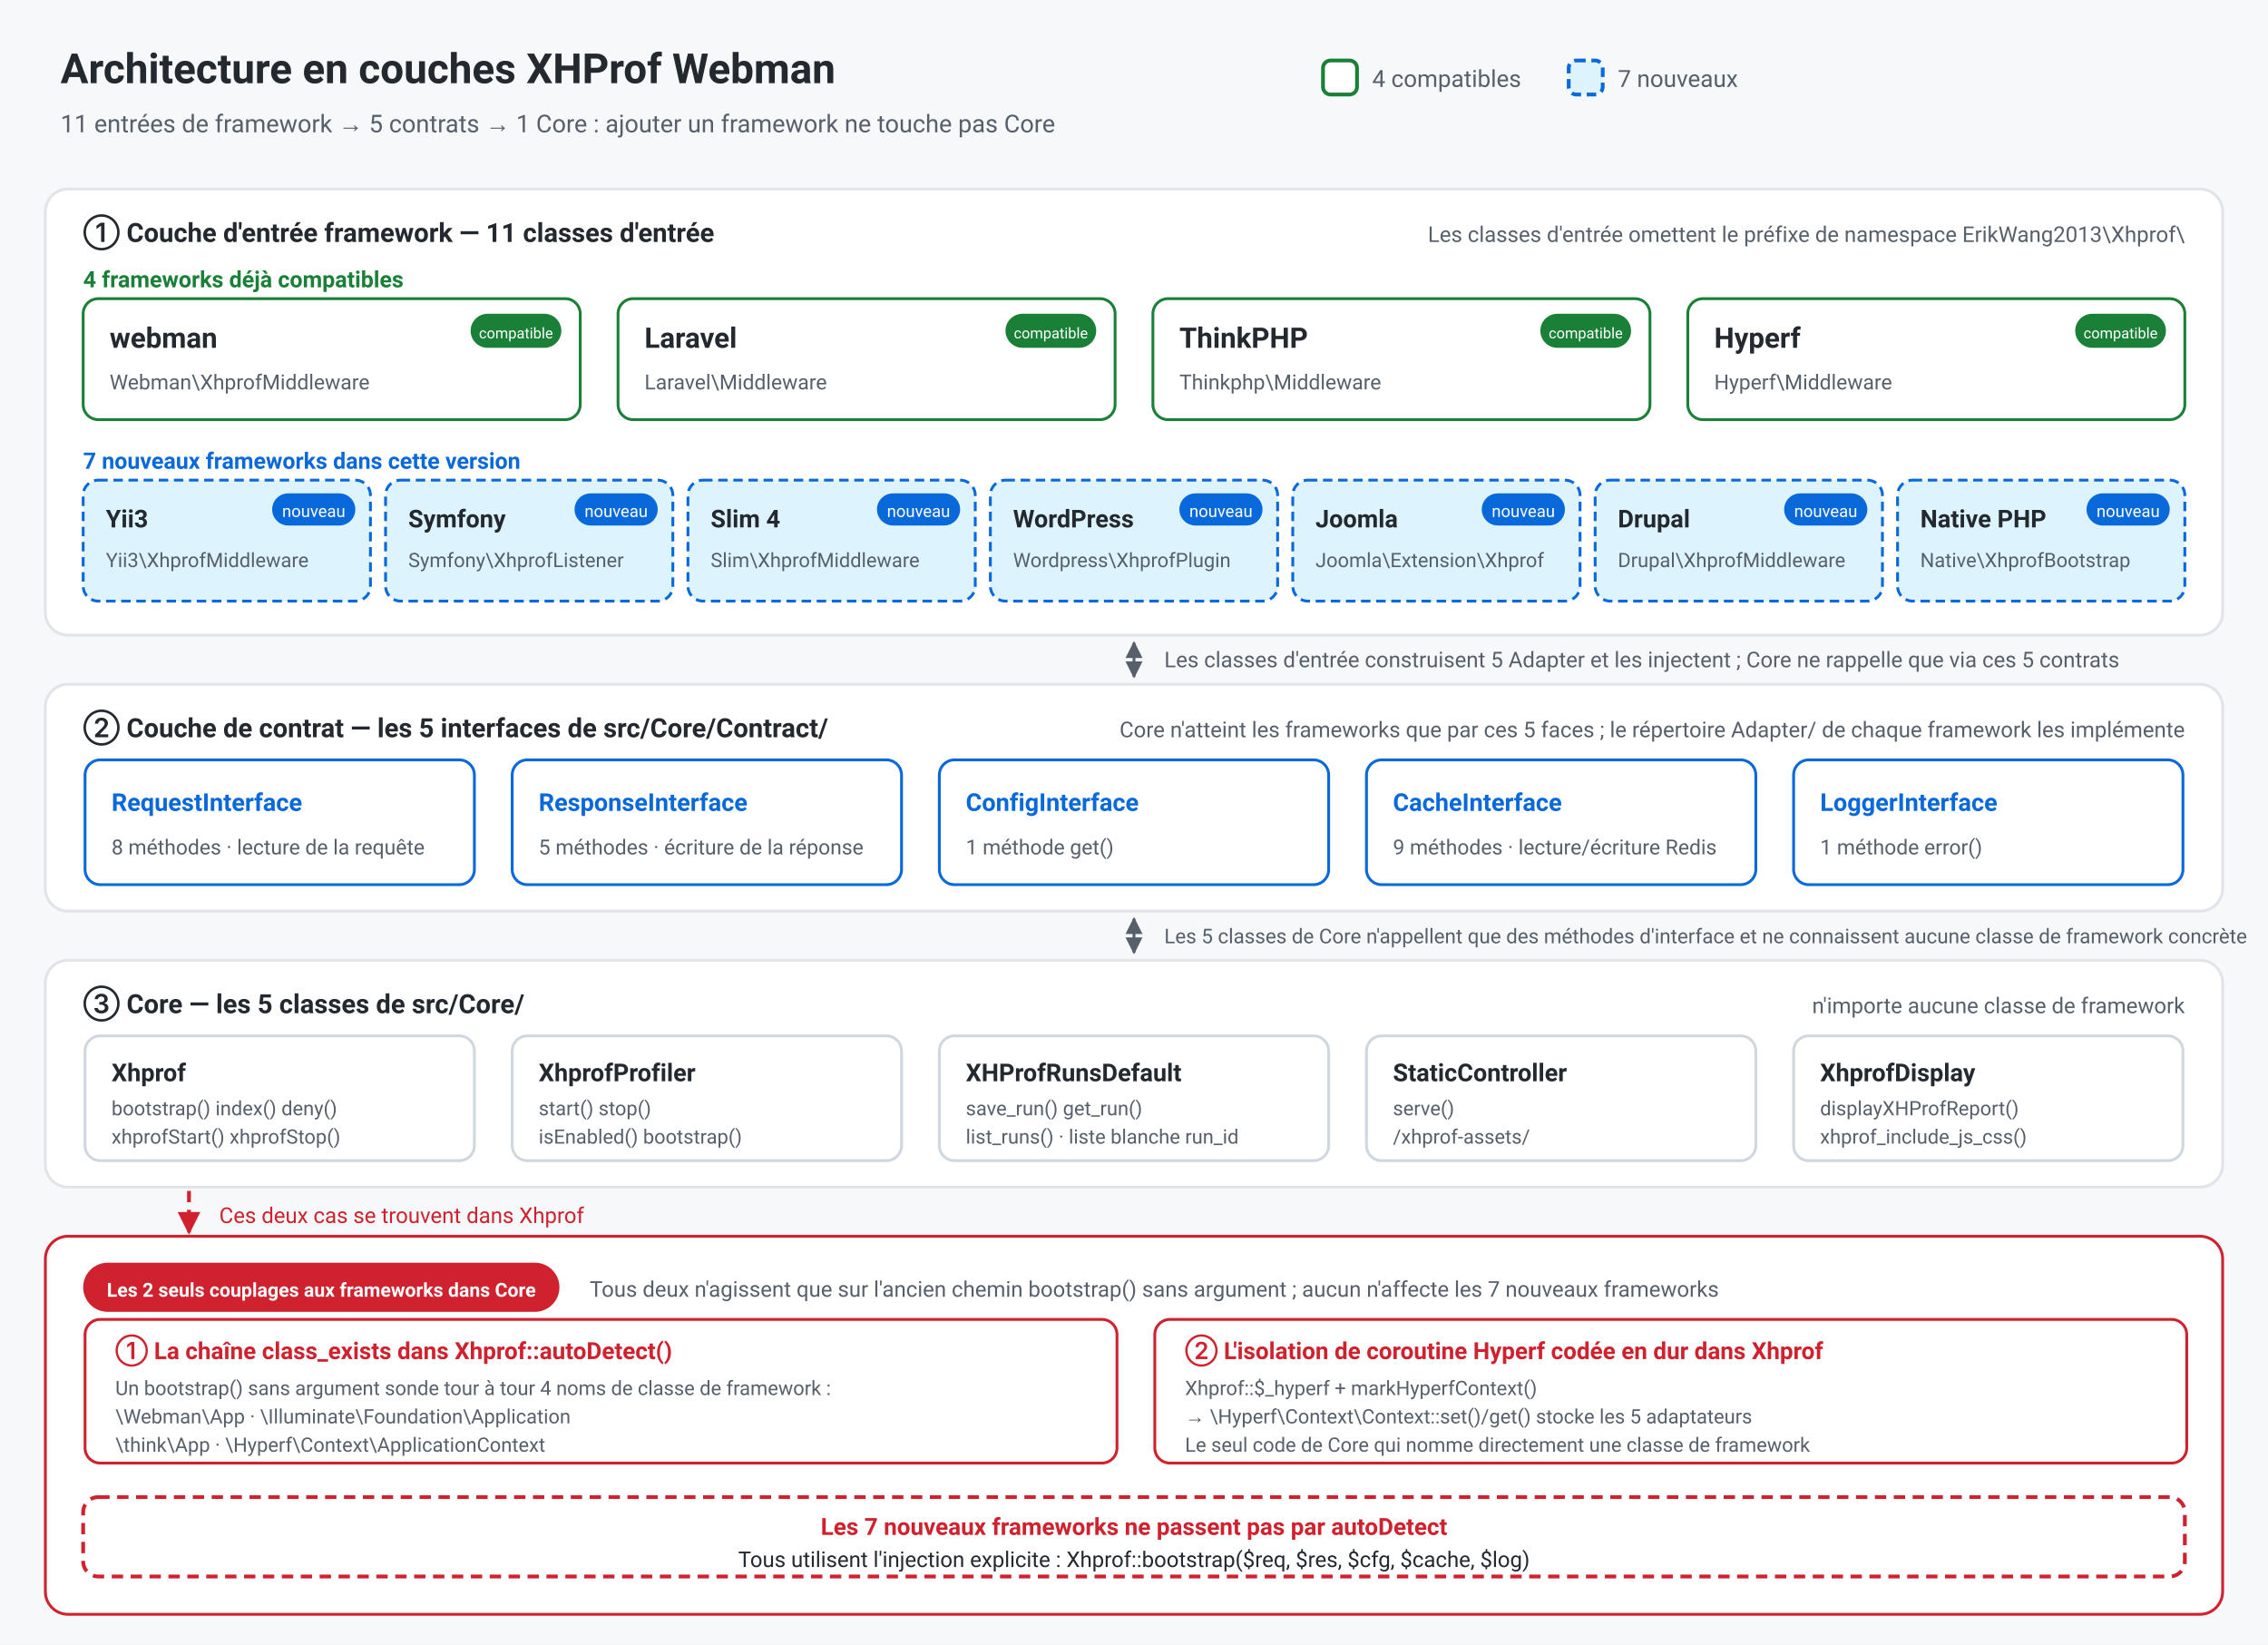
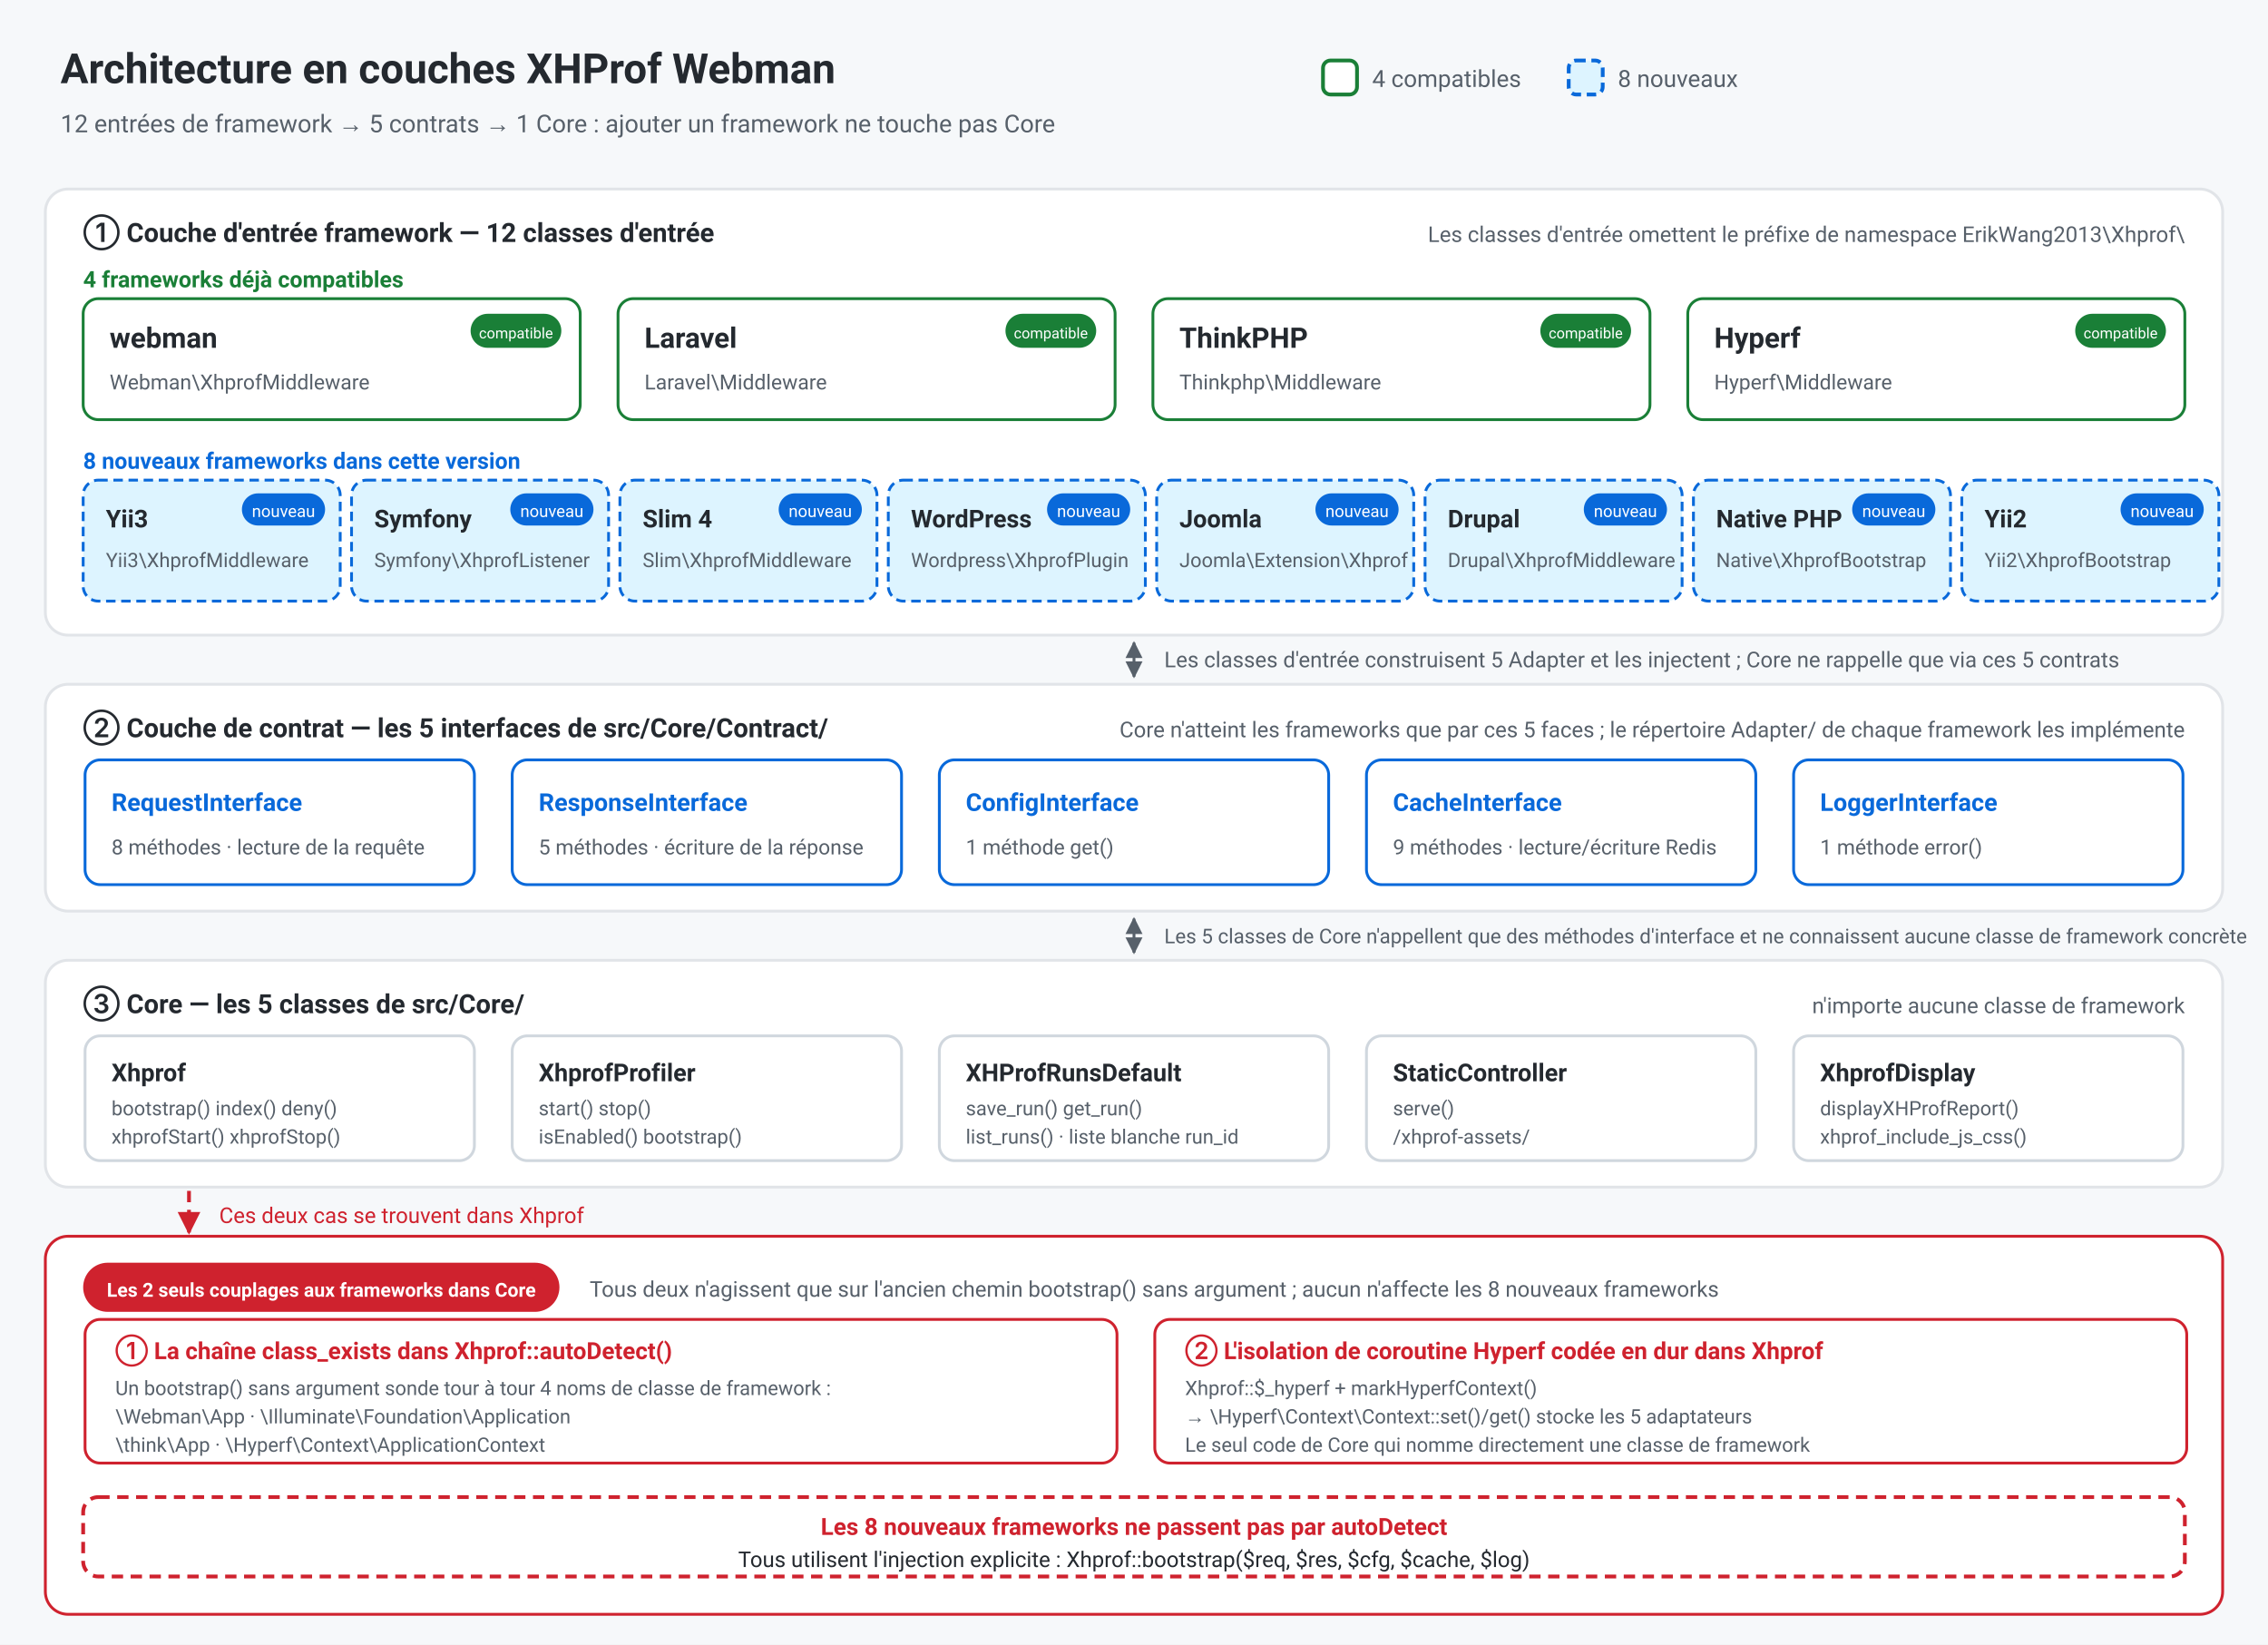
<svg xmlns="http://www.w3.org/2000/svg" viewBox="0 0 1200 870" width="1200" height="870" role="img" font-family="-apple-system, BlinkMacSystemFont, &quot;Segoe UI&quot;, Roboto, &quot;Helvetica Neue&quot;, Arial, &quot;Noto Sans SC&quot;, &quot;PingFang SC&quot;, &quot;Microsoft YaHei&quot;, sans-serif">
  <defs>
    <marker id="arrow" viewBox="0 0 10 10" refX="9" refY="5" markerWidth="6" markerHeight="6" orient="auto-start-reverse">
      <path d="M0,0 L10,5 L0,10 z" fill="#57606a" />
    </marker>
    <marker id="arrow-red" viewBox="0 0 10 10" refX="9" refY="5" markerWidth="6" markerHeight="6" orient="auto-start-reverse">
      <path d="M0,0 L10,5 L0,10 z" fill="#cf222e" />
    </marker>
  </defs>
  <rect x="0" y="0" width="1200" height="870" fill="#f6f8fa" />
  <text x="32" y="44" font-size="22" font-weight="700" fill="#24292f">Architecture en couches XHProf Webman</text>
-   <text x="32" y="70" font-size="13" fill="#57606a">11 entrées de framework → 5 contrats → 1 Core : ajouter un framework ne touche pas Core</text>
+   <text x="32" y="70" font-size="13" fill="#57606a">12 entrées de framework → 5 contrats → 1 Core : ajouter un framework ne touche pas Core</text>
  <rect x="700" y="32" width="18" height="18" rx="4" fill="#ffffff" stroke="#1a7f37" stroke-width="2" />
  <text x="726" y="46" font-size="12.5" fill="#57606a">4 compatibles</text>
  <rect x="830" y="32" width="18" height="18" rx="4" fill="#ddf4ff" stroke="#0969da" stroke-width="2" stroke-dasharray="5 3" />
-   <text x="856" y="46" font-size="12.5" fill="#57606a">7 nouveaux</text>
+   <text x="856" y="46" font-size="12.5" fill="#57606a">8 nouveaux</text>
  <rect x="24" y="100" width="1152" height="236" rx="12" fill="#ffffff" stroke="#e1e4e8" stroke-width="1.5" />
-   <text x="44" y="128" font-size="14" font-weight="600" fill="#24292f">① Couche d'entrée framework — 11 classes d'entrée</text>
+   <text x="44" y="128" font-size="14" font-weight="600" fill="#24292f">① Couche d'entrée framework — 12 classes d'entrée</text>
  <text x="1156" y="128" font-size="11.5" fill="#57606a" text-anchor="end">Les classes d'entrée omettent le préfixe de namespace ErikWang2013\Xhprof\</text>
  <text x="44" y="152" font-size="12" font-weight="600" fill="#1a7f37">4 frameworks déjà compatibles</text>
  <rect x="44" y="158" width="263" height="64" rx="8" fill="#ffffff" stroke="#1a7f37" stroke-width="1.5" />
  <text x="58" y="184" font-size="15" font-weight="600" fill="#24292f">webman</text>
  <text x="58" y="206" font-size="11" fill="#57606a">Webman\XhprofMiddleware</text>
  <rect x="249" y="166" width="48" height="18" rx="9" fill="#1a7f37" />
  <text x="273" y="179" font-size="7.87" fill="#ffffff" text-anchor="middle">compatible</text>
  <rect x="327" y="158" width="263" height="64" rx="8" fill="#ffffff" stroke="#1a7f37" stroke-width="1.5" />
  <text x="341" y="184" font-size="15" font-weight="600" fill="#24292f">Laravel</text>
  <text x="341" y="206" font-size="11" fill="#57606a">Laravel\Middleware</text>
  <rect x="532" y="166" width="48" height="18" rx="9" fill="#1a7f37" />
  <text x="556" y="179" font-size="7.87" fill="#ffffff" text-anchor="middle">compatible</text>
  <rect x="610" y="158" width="263" height="64" rx="8" fill="#ffffff" stroke="#1a7f37" stroke-width="1.5" />
  <text x="624" y="184" font-size="15" font-weight="600" fill="#24292f">ThinkPHP</text>
  <text x="624" y="206" font-size="11" fill="#57606a">Thinkphp\Middleware</text>
  <rect x="815" y="166" width="48" height="18" rx="9" fill="#1a7f37" />
  <text x="839" y="179" font-size="7.87" fill="#ffffff" text-anchor="middle">compatible</text>
  <rect x="893" y="158" width="263" height="64" rx="8" fill="#ffffff" stroke="#1a7f37" stroke-width="1.5" />
  <text x="907" y="184" font-size="15" font-weight="600" fill="#24292f">Hyperf</text>
  <text x="907" y="206" font-size="11" fill="#57606a">Hyperf\Middleware</text>
  <rect x="1098" y="166" width="48" height="18" rx="9" fill="#1a7f37" />
  <text x="1122" y="179" font-size="7.87" fill="#ffffff" text-anchor="middle">compatible</text>
-   <text x="44" y="248" font-size="12" font-weight="600" fill="#0969da">7 nouveaux frameworks dans cette version</text>
-   <rect x="44" y="254" width="152" height="64" rx="8" fill="#ddf4ff" stroke="#0969da" stroke-width="1.5" stroke-dasharray="5 3" />
+   <text x="44" y="248" font-size="12" font-weight="600" fill="#0969da">8 nouveaux frameworks dans cette version</text>
+   <rect x="44" y="254" width="136" height="64" rx="8" fill="#ddf4ff" stroke="#0969da" stroke-width="1.5" stroke-dasharray="5 3" />
  <text x="56" y="279" font-size="13" font-weight="600" fill="#24292f">Yii3</text>
  <text x="56" y="300" font-size="10.5" fill="#57606a">Yii3\XhprofMiddleware</text>
-   <rect x="144" y="261" width="44" height="17" rx="8.5" fill="#0969da" />
-   <text x="166" y="273.5" font-size="8.86" fill="#ffffff" text-anchor="middle">nouveau</text>
-   <rect x="204" y="254" width="152" height="64" rx="8" fill="#ddf4ff" stroke="#0969da" stroke-width="1.5" stroke-dasharray="5 3" />
-   <text x="216" y="279" font-size="13" font-weight="600" fill="#24292f">Symfony</text>
-   <text x="216" y="300" font-size="10.5" fill="#57606a">Symfony\XhprofListener</text>
-   <rect x="304" y="261" width="44" height="17" rx="8.5" fill="#0969da" />
-   <text x="326" y="273.5" font-size="8.86" fill="#ffffff" text-anchor="middle">nouveau</text>
-   <rect x="364" y="254" width="152" height="64" rx="8" fill="#ddf4ff" stroke="#0969da" stroke-width="1.5" stroke-dasharray="5 3" />
-   <text x="376" y="279" font-size="13" font-weight="600" fill="#24292f">Slim 4</text>
-   <text x="376" y="300" font-size="10.5" fill="#57606a">Slim\XhprofMiddleware</text>
-   <rect x="464" y="261" width="44" height="17" rx="8.5" fill="#0969da" />
-   <text x="486" y="273.5" font-size="8.86" fill="#ffffff" text-anchor="middle">nouveau</text>
-   <rect x="524" y="254" width="152" height="64" rx="8" fill="#ddf4ff" stroke="#0969da" stroke-width="1.5" stroke-dasharray="5 3" />
-   <text x="536" y="279" font-size="13" font-weight="600" fill="#24292f">WordPress</text>
-   <text x="536" y="300" font-size="10.5" fill="#57606a">Wordpress\XhprofPlugin</text>
-   <rect x="624" y="261" width="44" height="17" rx="8.5" fill="#0969da" />
-   <text x="646" y="273.5" font-size="8.86" fill="#ffffff" text-anchor="middle">nouveau</text>
-   <rect x="684" y="254" width="152" height="64" rx="8" fill="#ddf4ff" stroke="#0969da" stroke-width="1.5" stroke-dasharray="5 3" />
-   <text x="696" y="279" font-size="13" font-weight="600" fill="#24292f">Joomla</text>
-   <text x="696" y="300" font-size="10.5" fill="#57606a">Joomla\Extension\Xhprof</text>
-   <rect x="784" y="261" width="44" height="17" rx="8.5" fill="#0969da" />
-   <text x="806" y="273.5" font-size="8.86" fill="#ffffff" text-anchor="middle">nouveau</text>
-   <rect x="844" y="254" width="152" height="64" rx="8" fill="#ddf4ff" stroke="#0969da" stroke-width="1.5" stroke-dasharray="5 3" />
-   <text x="856" y="279" font-size="13" font-weight="600" fill="#24292f">Drupal</text>
-   <text x="856" y="300" font-size="10.5" fill="#57606a">Drupal\XhprofMiddleware</text>
-   <rect x="944" y="261" width="44" height="17" rx="8.5" fill="#0969da" />
-   <text x="966" y="273.5" font-size="8.86" fill="#ffffff" text-anchor="middle">nouveau</text>
+   <rect x="128" y="261" width="44" height="17" rx="8.5" fill="#0969da" />
+   <text x="150" y="273.5" font-size="8.86" fill="#ffffff" text-anchor="middle">nouveau</text>
+   <rect x="186" y="254" width="136" height="64" rx="8" fill="#ddf4ff" stroke="#0969da" stroke-width="1.5" stroke-dasharray="5 3" />
+   <text x="198" y="279" font-size="13" font-weight="600" fill="#24292f">Symfony</text>
+   <text x="198" y="300" font-size="10.5" fill="#57606a">Symfony\XhprofListener</text>
+   <rect x="270" y="261" width="44" height="17" rx="8.5" fill="#0969da" />
+   <text x="292" y="273.5" font-size="8.86" fill="#ffffff" text-anchor="middle">nouveau</text>
+   <rect x="328" y="254" width="136" height="64" rx="8" fill="#ddf4ff" stroke="#0969da" stroke-width="1.5" stroke-dasharray="5 3" />
+   <text x="340" y="279" font-size="13" font-weight="600" fill="#24292f">Slim 4</text>
+   <text x="340" y="300" font-size="10.5" fill="#57606a">Slim\XhprofMiddleware</text>
+   <rect x="412" y="261" width="44" height="17" rx="8.5" fill="#0969da" />
+   <text x="434" y="273.5" font-size="8.86" fill="#ffffff" text-anchor="middle">nouveau</text>
+   <rect x="470" y="254" width="136" height="64" rx="8" fill="#ddf4ff" stroke="#0969da" stroke-width="1.5" stroke-dasharray="5 3" />
+   <text x="482" y="279" font-size="13" font-weight="600" fill="#24292f">WordPress</text>
+   <text x="482" y="300" font-size="10.5" fill="#57606a">Wordpress\XhprofPlugin</text>
+   <rect x="554" y="261" width="44" height="17" rx="8.5" fill="#0969da" />
+   <text x="576" y="273.5" font-size="8.86" fill="#ffffff" text-anchor="middle">nouveau</text>
+   <rect x="612" y="254" width="136" height="64" rx="8" fill="#ddf4ff" stroke="#0969da" stroke-width="1.5" stroke-dasharray="5 3" />
+   <text x="624" y="279" font-size="13" font-weight="600" fill="#24292f">Joomla</text>
+   <text x="624" y="300" font-size="10.5" fill="#57606a">Joomla\Extension\Xhprof</text>
+   <rect x="696" y="261" width="44" height="17" rx="8.5" fill="#0969da" />
+   <text x="718" y="273.5" font-size="8.86" fill="#ffffff" text-anchor="middle">nouveau</text>
+   <rect x="754" y="254" width="136" height="64" rx="8" fill="#ddf4ff" stroke="#0969da" stroke-width="1.5" stroke-dasharray="5 3" />
+   <text x="766" y="279" font-size="13" font-weight="600" fill="#24292f">Drupal</text>
+   <text x="766" y="300" font-size="10.5" fill="#57606a">Drupal\XhprofMiddleware</text>
+   <rect x="838" y="261" width="44" height="17" rx="8.5" fill="#0969da" />
+   <text x="860" y="273.5" font-size="8.86" fill="#ffffff" text-anchor="middle">nouveau</text>
  <line x1="600" y1="340" x2="600" y2="358" stroke="#57606a" stroke-width="1.5" marker-start="url(#arrow)" marker-end="url(#arrow)" />
  <text x="616" y="353" font-size="11.5" fill="#57606a">Les classes d'entrée construisent 5 Adapter et les injectent ; Core ne rappelle que via ces 5 contrats</text>
  <rect x="24" y="362" width="1152" height="120" rx="12" fill="#ffffff" stroke="#e1e4e8" stroke-width="1.5" />
  <text x="44" y="390" font-size="14" font-weight="600" fill="#24292f">② Couche de contrat — les 5 interfaces de src/Core/Contract/</text>
  <text x="1156" y="390" font-size="11.5" fill="#57606a" text-anchor="end">Core n'atteint les frameworks que par ces 5 faces ; le répertoire Adapter/ de chaque framework les implémente</text>
  <rect x="45" y="402" width="206" height="66" rx="8" fill="#ffffff" stroke="#0969da" stroke-width="1.5" />
  <text x="59" y="429" font-size="13" font-weight="600" fill="#0969da">RequestInterface</text>
  <text x="59" y="452" font-size="11" fill="#57606a">8 méthodes · lecture de la requête</text>
  <rect x="271" y="402" width="206" height="66" rx="8" fill="#ffffff" stroke="#0969da" stroke-width="1.5" />
  <text x="285" y="429" font-size="13" font-weight="600" fill="#0969da">ResponseInterface</text>
  <text x="285" y="452" font-size="11" fill="#57606a">5 méthodes · écriture de la réponse</text>
  <rect x="497" y="402" width="206" height="66" rx="8" fill="#ffffff" stroke="#0969da" stroke-width="1.5" />
  <text x="511" y="429" font-size="13" font-weight="600" fill="#0969da">ConfigInterface</text>
  <text x="511" y="452" font-size="11" fill="#57606a">1 méthode get()</text>
  <rect x="723" y="402" width="206" height="66" rx="8" fill="#ffffff" stroke="#0969da" stroke-width="1.5" />
  <text x="737" y="429" font-size="13" font-weight="600" fill="#0969da">CacheInterface</text>
  <text x="737" y="452" font-size="11" fill="#57606a">9 méthodes · lecture/écriture Redis</text>
  <rect x="949" y="402" width="206" height="66" rx="8" fill="#ffffff" stroke="#0969da" stroke-width="1.5" />
  <text x="963" y="429" font-size="13" font-weight="600" fill="#0969da">LoggerInterface</text>
  <text x="963" y="452" font-size="11" fill="#57606a">1 méthode error()</text>
  <line x1="600" y1="486" x2="600" y2="504" stroke="#57606a" stroke-width="1.5" marker-start="url(#arrow)" marker-end="url(#arrow)" />
  <text x="616" y="499" font-size="10.74" fill="#57606a">Les 5 classes de Core n'appellent que des méthodes d'interface et ne connaissent aucune classe de framework concrète</text>
  <rect x="24" y="508" width="1152" height="120" rx="12" fill="#ffffff" stroke="#e1e4e8" stroke-width="1.5" />
  <text x="44" y="536" font-size="14" font-weight="600" fill="#24292f">③ Core — les 5 classes de src/Core/</text>
  <text x="1156" y="536" font-size="11.5" fill="#57606a" text-anchor="end">n'importe aucune classe de framework</text>
  <rect x="45" y="548" width="206" height="66" rx="8" fill="#ffffff" stroke="#d0d7de" stroke-width="1.5" />
  <text x="59" y="572" font-size="13" font-weight="600" fill="#24292f">Xhprof</text>
  <text x="59" y="590" font-size="10.5" fill="#57606a">bootstrap() index() deny()</text>
  <text x="59" y="605" font-size="10.5" fill="#57606a">xhprofStart() xhprofStop()</text>
  <rect x="271" y="548" width="206" height="66" rx="8" fill="#ffffff" stroke="#d0d7de" stroke-width="1.5" />
  <text x="285" y="572" font-size="13" font-weight="600" fill="#24292f">XhprofProfiler</text>
  <text x="285" y="590" font-size="10.5" fill="#57606a">start() stop()</text>
  <text x="285" y="605" font-size="10.5" fill="#57606a">isEnabled() bootstrap()</text>
  <rect x="497" y="548" width="206" height="66" rx="8" fill="#ffffff" stroke="#d0d7de" stroke-width="1.5" />
  <text x="511" y="572" font-size="13" font-weight="600" fill="#24292f">XHProfRunsDefault</text>
  <text x="511" y="590" font-size="10.5" fill="#57606a">save_run() get_run()</text>
  <text x="511" y="605" font-size="10.5" fill="#57606a">list_runs() · liste blanche run_id</text>
  <rect x="723" y="548" width="206" height="66" rx="8" fill="#ffffff" stroke="#d0d7de" stroke-width="1.5" />
  <text x="737" y="572" font-size="13" font-weight="600" fill="#24292f">StaticController</text>
  <text x="737" y="590" font-size="10.5" fill="#57606a">serve()</text>
  <text x="737" y="605" font-size="10.5" fill="#57606a">/xhprof-assets/</text>
  <rect x="949" y="548" width="206" height="66" rx="8" fill="#ffffff" stroke="#d0d7de" stroke-width="1.5" />
  <text x="963" y="572" font-size="13" font-weight="600" fill="#24292f">XhprofDisplay</text>
  <text x="963" y="590" font-size="10.5" fill="#57606a">displayXHProfReport()</text>
  <text x="963" y="605" font-size="10.5" fill="#57606a">xhprof_include_js_css()</text>
  <line x1="100" y1="630" x2="100" y2="652" stroke="#cf222e" stroke-width="2" stroke-dasharray="6 4" marker-end="url(#arrow-red)" />
  <text x="116" y="647" font-size="11.5" fill="#cf222e">Ces deux cas se trouvent dans Xhprof</text>
  <rect x="24" y="654" width="1152" height="200" rx="12" fill="#ffffff" stroke="#cf222e" stroke-width="1.5" />
  <rect x="44" y="668" width="252" height="26" rx="13" fill="#cf222e" />
  <text x="170" y="686" font-size="10.22" font-weight="600" fill="#ffffff" text-anchor="middle">Les 2 seuls couplages aux frameworks dans Core</text>
-   <text x="312" y="686" font-size="11.5" fill="#57606a">Tous deux n'agissent que sur l'ancien chemin bootstrap() sans argument ; aucun n'affecte les 7 nouveaux frameworks</text>
+   <text x="312" y="686" font-size="11.5" fill="#57606a">Tous deux n'agissent que sur l'ancien chemin bootstrap() sans argument ; aucun n'affecte les 8 nouveaux frameworks</text>
  <rect x="45" y="698" width="546" height="76" rx="8" fill="#ffffff" stroke="#cf222e" stroke-width="1.5" />
  <text x="61" y="719" font-size="12.5" font-weight="600" fill="#cf222e">① La chaîne class_exists dans Xhprof::autoDetect()</text>
  <text x="61" y="738" font-size="10.5" fill="#57606a">Un bootstrap() sans argument sonde tour à tour 4 noms de classe de framework :</text>
  <text x="61" y="753" font-size="10.5" fill="#57606a">\Webman\App · \Illuminate\Foundation\Application</text>
  <text x="61" y="768" font-size="10.5" fill="#57606a">\think\App · \Hyperf\Context\ApplicationContext</text>
  <rect x="611" y="698" width="546" height="76" rx="8" fill="#ffffff" stroke="#cf222e" stroke-width="1.5" />
  <text x="627" y="719" font-size="12.5" font-weight="600" fill="#cf222e">② L'isolation de coroutine Hyperf codée en dur dans Xhprof</text>
  <text x="627" y="738" font-size="10.5" fill="#57606a">Xhprof::$_hyperf + markHyperfContext()</text>
  <text x="627" y="753" font-size="10.5" fill="#57606a">→ \Hyperf\Context\Context::set()/get() stocke les 5 adaptateurs</text>
  <text x="627" y="768" font-size="10.5" fill="#57606a">Le seul code de Core qui nomme directement une classe de framework</text>
  <rect x="44" y="792" width="1112" height="42" rx="8" fill="#ffffff" stroke="#cf222e" stroke-width="2" stroke-dasharray="6 4" />
-   <text x="600" y="812" font-size="12.5" font-weight="600" fill="#cf222e" text-anchor="middle">Les 7 nouveaux frameworks ne passent pas par autoDetect</text>
+   <text x="600" y="812" font-size="12.5" font-weight="600" fill="#cf222e" text-anchor="middle">Les 8 nouveaux frameworks ne passent pas par autoDetect</text>
  <text x="600" y="829" font-size="11.5" fill="#24292f" text-anchor="middle">Tous utilisent l'injection explicite : Xhprof::bootstrap($req, $res, $cfg, $cache, $log)</text>
-   <rect x="1004" y="254" width="152" height="64" rx="8" fill="#ddf4ff" stroke="#0969da" stroke-width="1.5" stroke-dasharray="5 3" />
-   <text x="1016" y="279" font-size="13" font-weight="600" fill="#24292f">Native PHP</text>
-   <text x="1016" y="300" font-size="10.5" fill="#57606a">Native\XhprofBootstrap</text>
-   <rect x="1104" y="261" width="44" height="17" rx="8.5" fill="#0969da" />
-   <text x="1126" y="273.5" font-size="8.86" fill="#ffffff" text-anchor="middle">nouveau</text>
+   <rect x="896" y="254" width="136" height="64" rx="8" fill="#ddf4ff" stroke="#0969da" stroke-width="1.5" stroke-dasharray="5 3" />
+   <text x="908" y="279" font-size="13" font-weight="600" fill="#24292f">Native PHP</text>
+   <text x="908" y="300" font-size="10.5" fill="#57606a">Native\XhprofBootstrap</text>
+   <rect x="980" y="261" width="44" height="17" rx="8.5" fill="#0969da" />
+   <text x="1002" y="273.5" font-size="8.86" fill="#ffffff" text-anchor="middle">nouveau</text>
+   <rect x="1038" y="254" width="136" height="64" rx="8" fill="#ddf4ff" stroke="#0969da" stroke-width="1.5" stroke-dasharray="5 3" />
+   <text x="1050" y="279" font-size="13" font-weight="600" fill="#24292f">Yii2</text>
+   <text x="1050" y="300" font-size="10.5" fill="#57606a">Yii2\XhprofBootstrap</text>
+   <rect x="1122" y="261" width="44" height="17" rx="8.5" fill="#0969da" />
+   <text x="1144" y="273.5" font-size="8.86" fill="#ffffff" text-anchor="middle">nouveau</text>
</svg>
